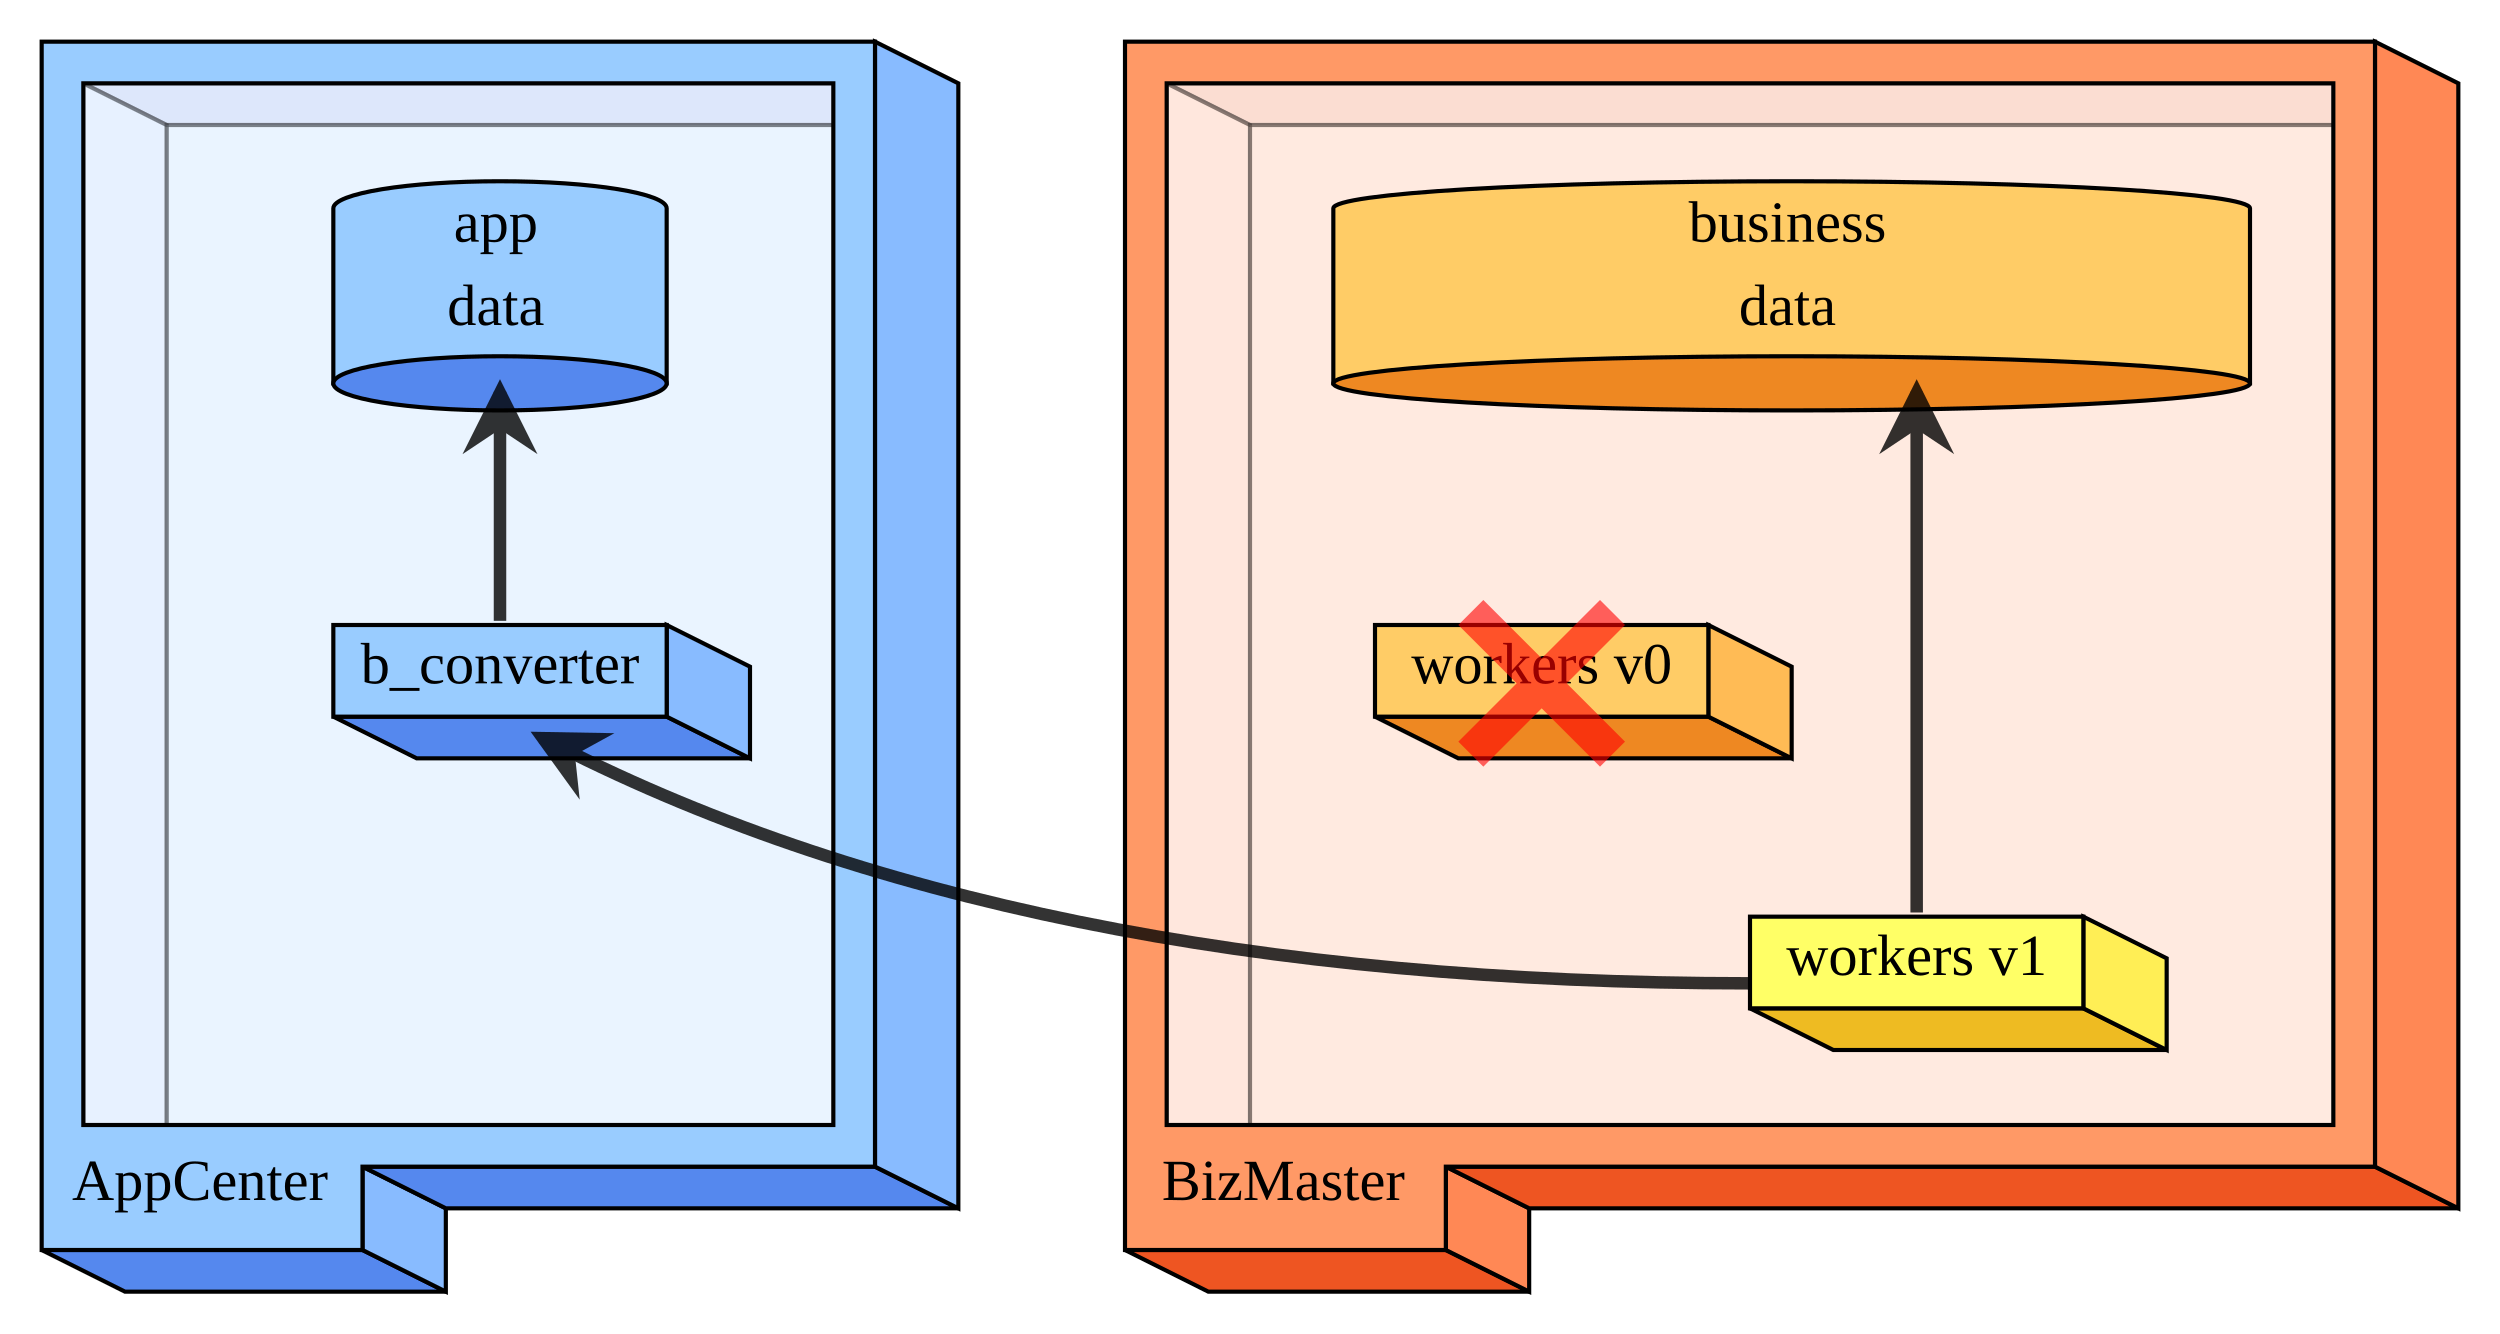
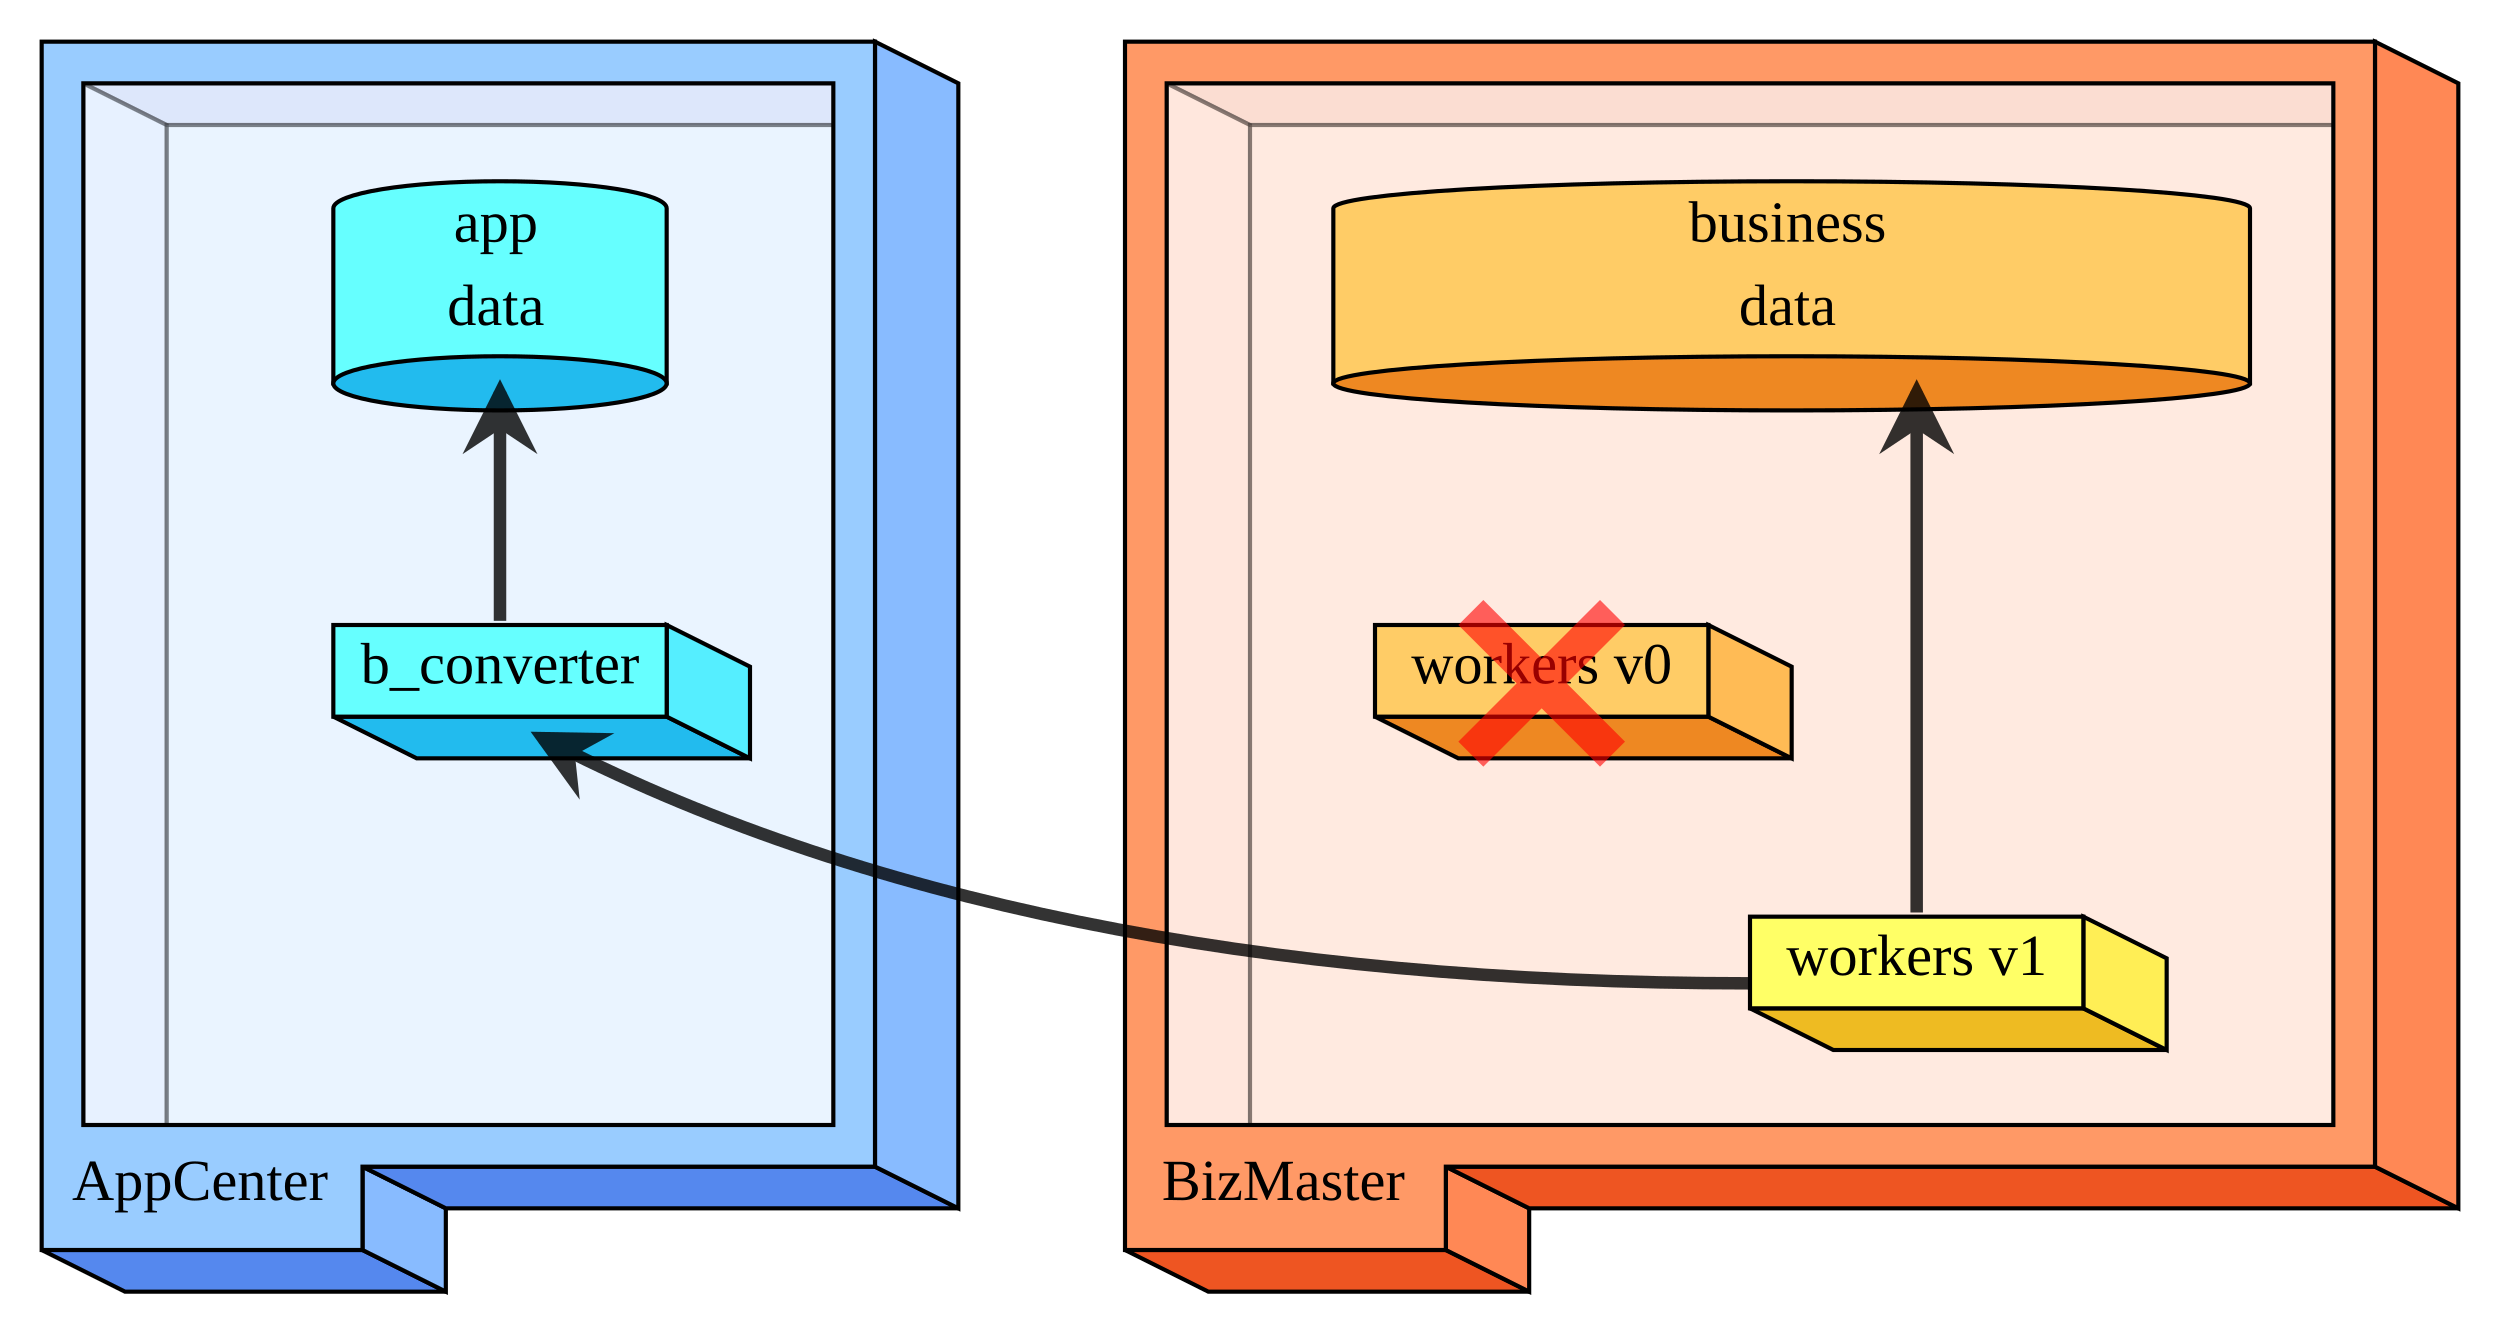
<svg xmlns="http://www.w3.org/2000/svg" width="600" height="320">
  <path fill-opacity="0.2" stroke-opacity="0.3" d="M20.0,20.0  h180.0 l20.0,10.0 h-180.0 l-20.0,-10.0 z" fill="#58e" stroke="#000" />
  <path fill-opacity="0.2" stroke-opacity="0.3" d="M20.0,20.0  l20.0,10.0 v250.0 l-20.0,-10.0 v-250.0 z" fill="#8bf" stroke="#000" />
  <path fill-opacity="0.2" stroke-opacity="0.3" d="M40.0,30.0  h180.0 v250.0 h-180.0 v-250.0 z" fill="#9cf" stroke="#000" />
-   <path d="M80.0,172.0  h80.0 l20.0,10.0 h-80.0 l-20.0,-10.0 z" fill="#58e" stroke="#000" />
-   <path d="M160.0,172.0  v-22.0 l20.0,10.0 v22.0 l-20.0,-10.0 z" fill="#8bf" stroke="#000" />
-   <rect fill="#9cf" stroke="#000" x="80.0" y="150.0" width="80.0" height="22.0" />
+   <path d="M80.0,172.0  h80.0 l20.0,10.0 h-80.0 l-20.0,-10.0 z" fill="#2be" stroke="#000" />
+   <path d="M160.0,172.0  v-22.0 l20.0,10.0 v22.0 l-20.0,-10.0 z" fill="#5ef" stroke="#000" />
+   <rect fill="#6ff" stroke="#000" x="80.0" y="150.0" width="80.0" height="22.0" />
  <text x="120.0" y="164.0" font-size="14.0" fill="#000" text-anchor="middle">b_converter</text>
-   <path d="M80.0,92.0  v-42.0 a40.0,6.5,0.0,1,1,80.0,0.0 v42.0 z" fill="#9cf" stroke="#000" />
-   <ellipse cx="120.0" cy="92.0" rx="40.0" ry="6.5" fill="#58e" stroke="#000" />
+   <path d="M80.0,92.0  v-42.0 a40.0,6.5,0.0,1,1,80.0,0.0 v42.0 z" fill="#6ff" stroke="#000" />
+   <ellipse cx="120.0" cy="92.0" rx="40.0" ry="6.5" fill="#2be" stroke="#000" />
  <text x="119.0" y="58.0" font-size="14.0" fill="#000" text-anchor="middle">app</text>
  <text x="119.0" y="78.0" font-size="14.0" fill="#000" text-anchor="middle">data</text>
  <marker id="arrow_BLACK" markerWidth="6" markerHeight="6" viewBox="-3 -3 6 6" refX="2" refY="0" markerUnits="strokeWidth" orient="auto">
    <polygon points="-1,0 -3,3 3,0 -3,-3" fill="#000" />
  </marker>
  <path stroke="#000" opacity="0.8" stroke-width="3.0" fill="none" d="M120.0,149.0  l0.0,-55.0" marker-end="url(#arrow_BLACK)" />
  <path d="M10.0,300.0  h77.0 l20.0,10.0 h-77.0 l-20.0,-10.0 z" fill="#58e" stroke="#000" />
  <path d="M87.0,300.0  v-20.0 l20.0,10.0 v20.0 l-20.0,-10.0 z" fill="#8bf" stroke="#000" />
  <path d="M87.0,280.0  h123.0 l20.0,10.0 h-123.0 l-20.0,-10.0 z" fill="#58e" stroke="#000" />
  <path d="M210.0,280.0  v-270.0 l20.0,10.0 v270.0 l-20.0,-10.0 z" fill="#8bf" stroke="#000" />
  <path fill-rule="evenodd" d="M10.0,10.0  h200.0 v270.0 h-123.0 v20.0 h-77.0 v-290.0 z  m10.0,10.0 v250.0 h180.0 v-250.0 h-180.0 z" fill="#9cf" stroke="#000" />
  <text x="48.0" y="288.0" font-size="14.0" fill="#000" text-anchor="middle">AppCenter</text>
  <path fill-opacity="0.2" stroke-opacity="0.3" d="M280.0,20.0  h280.0 l20.0,10.0 h-280.0 l-20.0,-10.0 z" fill="#e52" stroke="#000" />
  <path fill-opacity="0.2" stroke-opacity="0.3" d="M280.0,20.0  l20.0,10.0 v250.0 l-20.0,-10.0 v-250.0 z" fill="#f85" stroke="#000" />
  <path fill-opacity="0.2" stroke-opacity="0.3" d="M300.0,30.0  h280.0 v250.0 h-280.0 v-250.0 z" fill="#f96" stroke="#000" />
  <path d="M330.0,172.0  h80.0 l20.0,10.0 h-80.0 l-20.0,-10.0 z" fill="#e82" stroke="#000" />
  <path d="M410.0,172.0  v-22.0 l20.0,10.0 v22.0 l-20.0,-10.0 z" fill="#fb5" stroke="#000" />
  <rect fill="#fc6" stroke="#000" x="330.0" y="150.0" width="80.0" height="22.0" />
  <text x="370.0" y="164.0" font-size="14.0" fill="#000" text-anchor="middle">workers v0</text>
  <path d="M320.0,92.0  v-42.0 a110.0,6.5,0.0,1,1,220.0,0.0 v42.0 z" fill="#fc6" stroke="#000" />
  <ellipse cx="430.0" cy="92.0" rx="110.0" ry="6.5" fill="#e82" stroke="#000" />
  <text x="429.0" y="58.0" font-size="14.0" fill="#000" text-anchor="middle">business</text>
  <text x="429.0" y="78.0" font-size="14.0" fill="#000" text-anchor="middle">data</text>
  <path d="M420.0,242.0  h80.0 l20.0,10.0 h-80.0 l-20.0,-10.0 z" fill="#eb2" stroke="#000" />
  <path d="M500.0,242.0  v-22.0 l20.0,10.0 v22.0 l-20.0,-10.0 z" fill="#fe5" stroke="#000" />
  <rect fill="#ff6" stroke="#000" x="420.0" y="220.0" width="80.0" height="22.0" />
  <text x="460.0" y="234.0" font-size="14.0" fill="#000" text-anchor="middle">workers v1</text>
  <path d="M270.0,300.0  h77.0 l20.0,10.0 h-77.0 l-20.0,-10.0 z" fill="#e52" stroke="#000" />
  <path d="M347.0,300.0  v-20.0 l20.0,10.0 v20.0 l-20.0,-10.0 z" fill="#f85" stroke="#000" />
  <path d="M347.0,280.0  h223.0 l20.0,10.0 h-223.0 l-20.0,-10.0 z" fill="#e52" stroke="#000" />
  <path d="M570.0,280.0  v-270.0 l20.0,10.0 v270.0 l-20.0,-10.0 z" fill="#f85" stroke="#000" />
  <path fill-rule="evenodd" d="M270.0,10.0  h300.0 v270.0 h-223.0 v20.0 h-77.0 v-290.0 z  m10.0,10.0 v250.0 h280.0 v-250.0 h-280.0 z" fill="#f96" stroke="#000" />
  <text x="308.0" y="288.0" font-size="14.0" fill="#000" text-anchor="middle">BizMaster</text>
  <path stroke="#000" opacity="0.8" stroke-width="3.0" fill="none" d="M460.0,219.0  l0.0,-125.0" marker-end="url(#arrow_BLACK)" />
  <path stroke="#000" opacity="0.8" stroke-width="3.0" fill="none" d="M420.0,236.0  q-177.0,0.0 -290.0,-59.0" marker-end="url(#arrow_BLACK)" />
  <path d="M350.0,150.0  l6.0,-6.0 l14.0,14.0 l14.0,-14.0 l6.0,6.0 l-14.0,14.0 l14.0,14.0 l-6.0,6.0 l-14.0,-14.0 l-14.0,14.0 l-6.0,-6.0 l14.0,-14.0 l-14.0,-14.0 z" stroke="none" fill="#f00" opacity="0.6" />
</svg>
